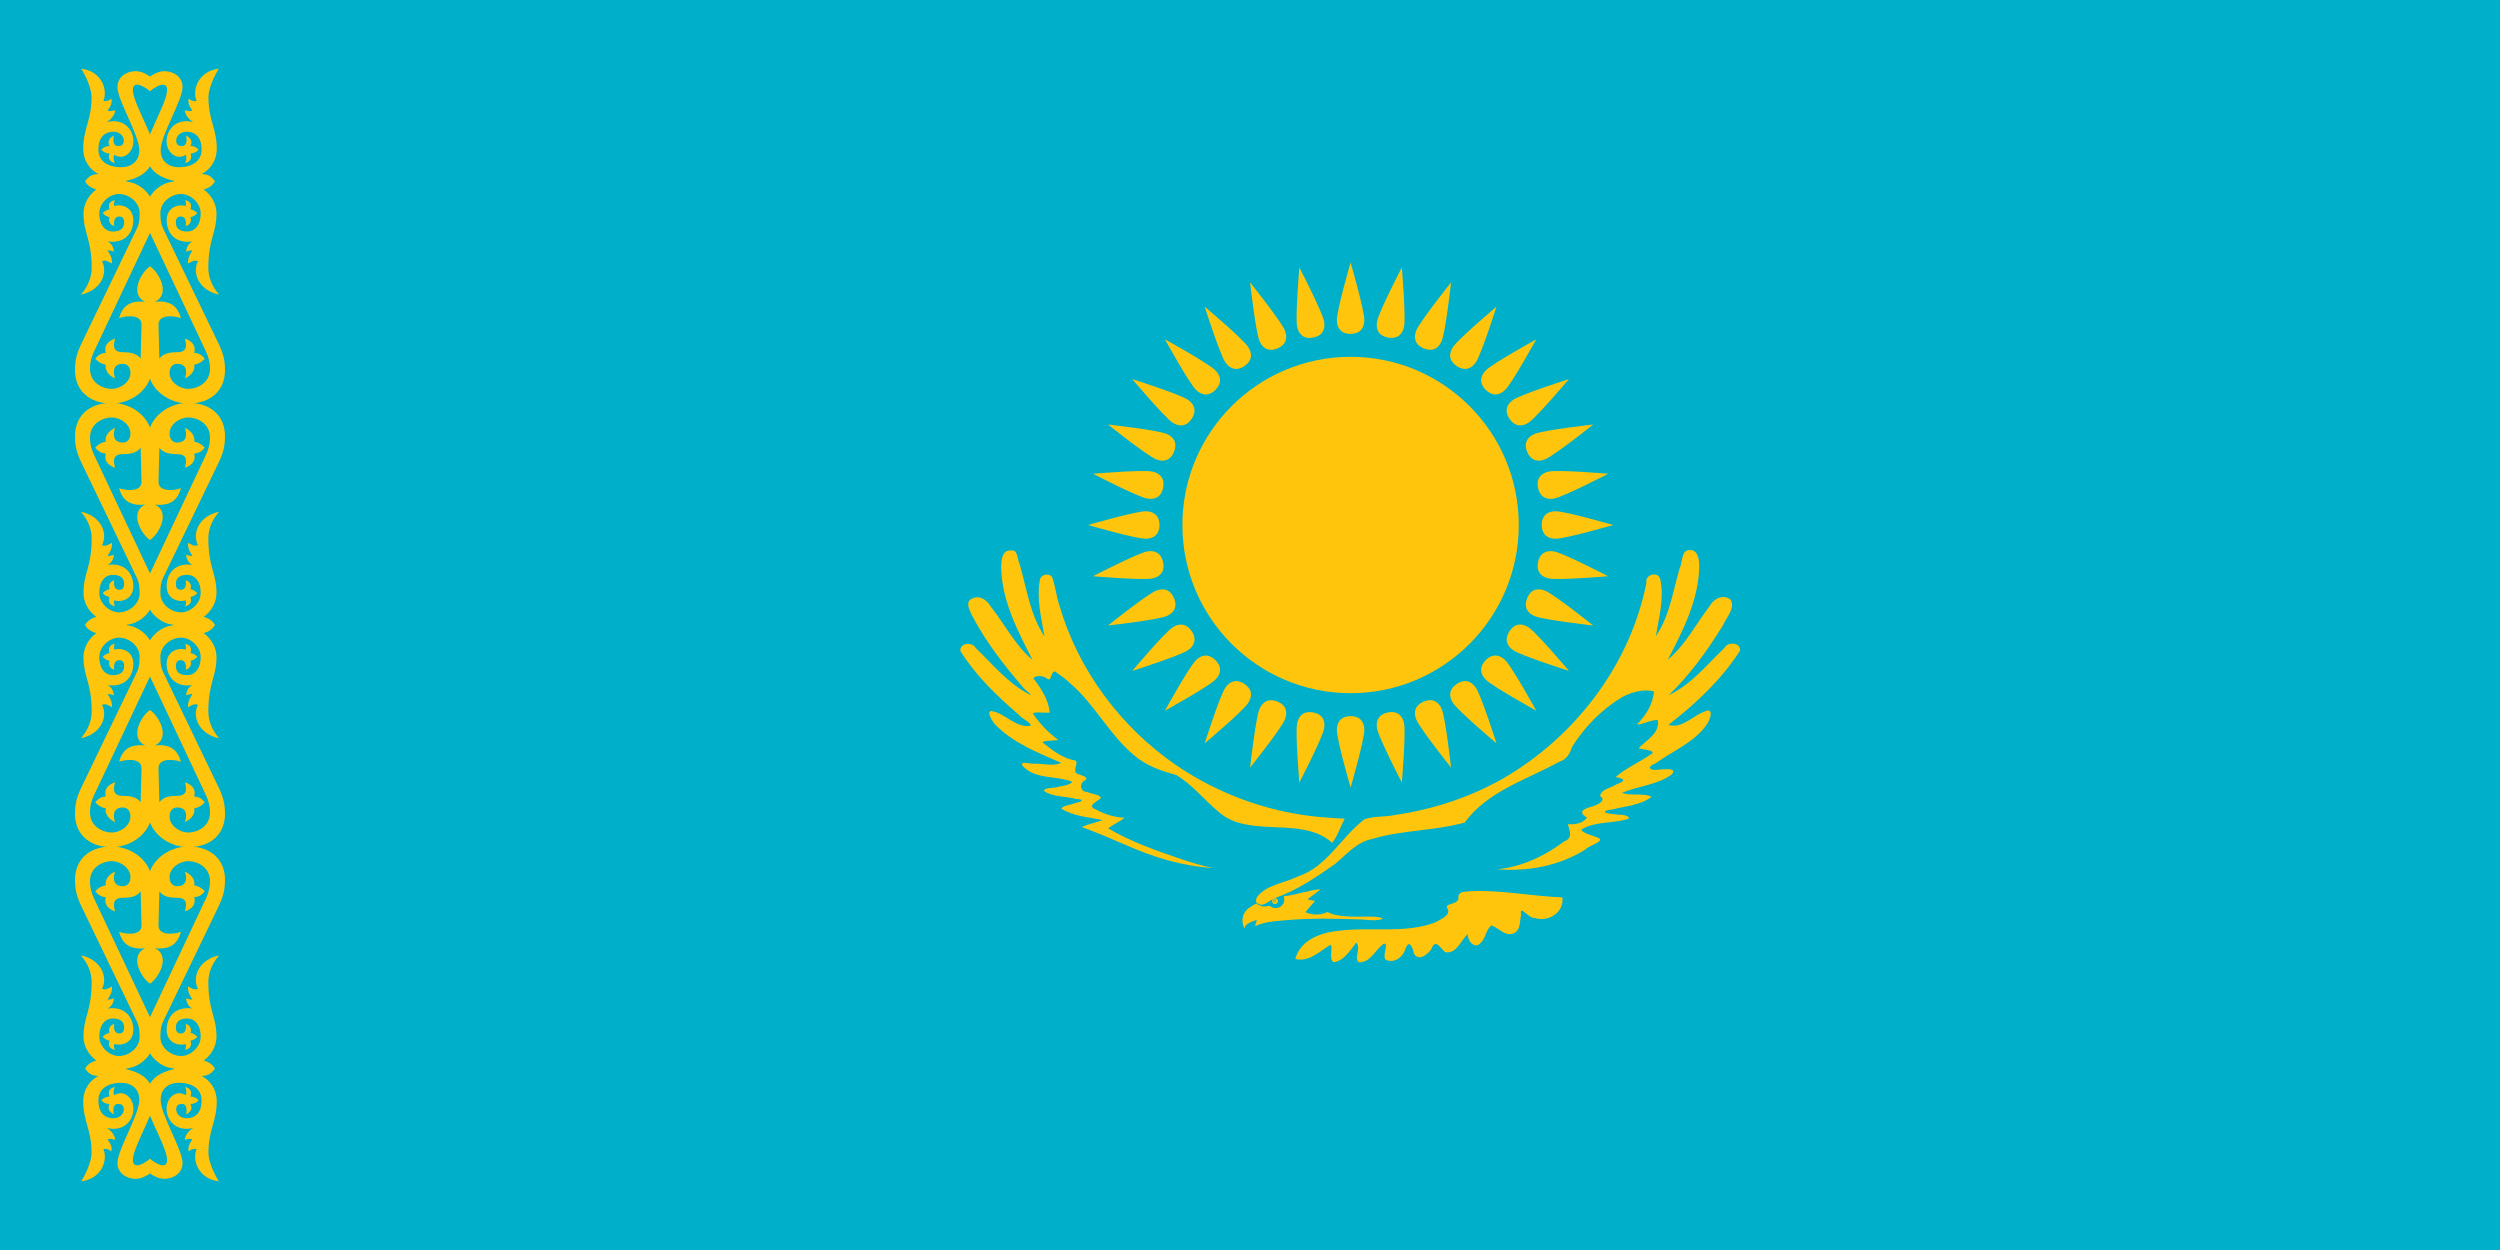
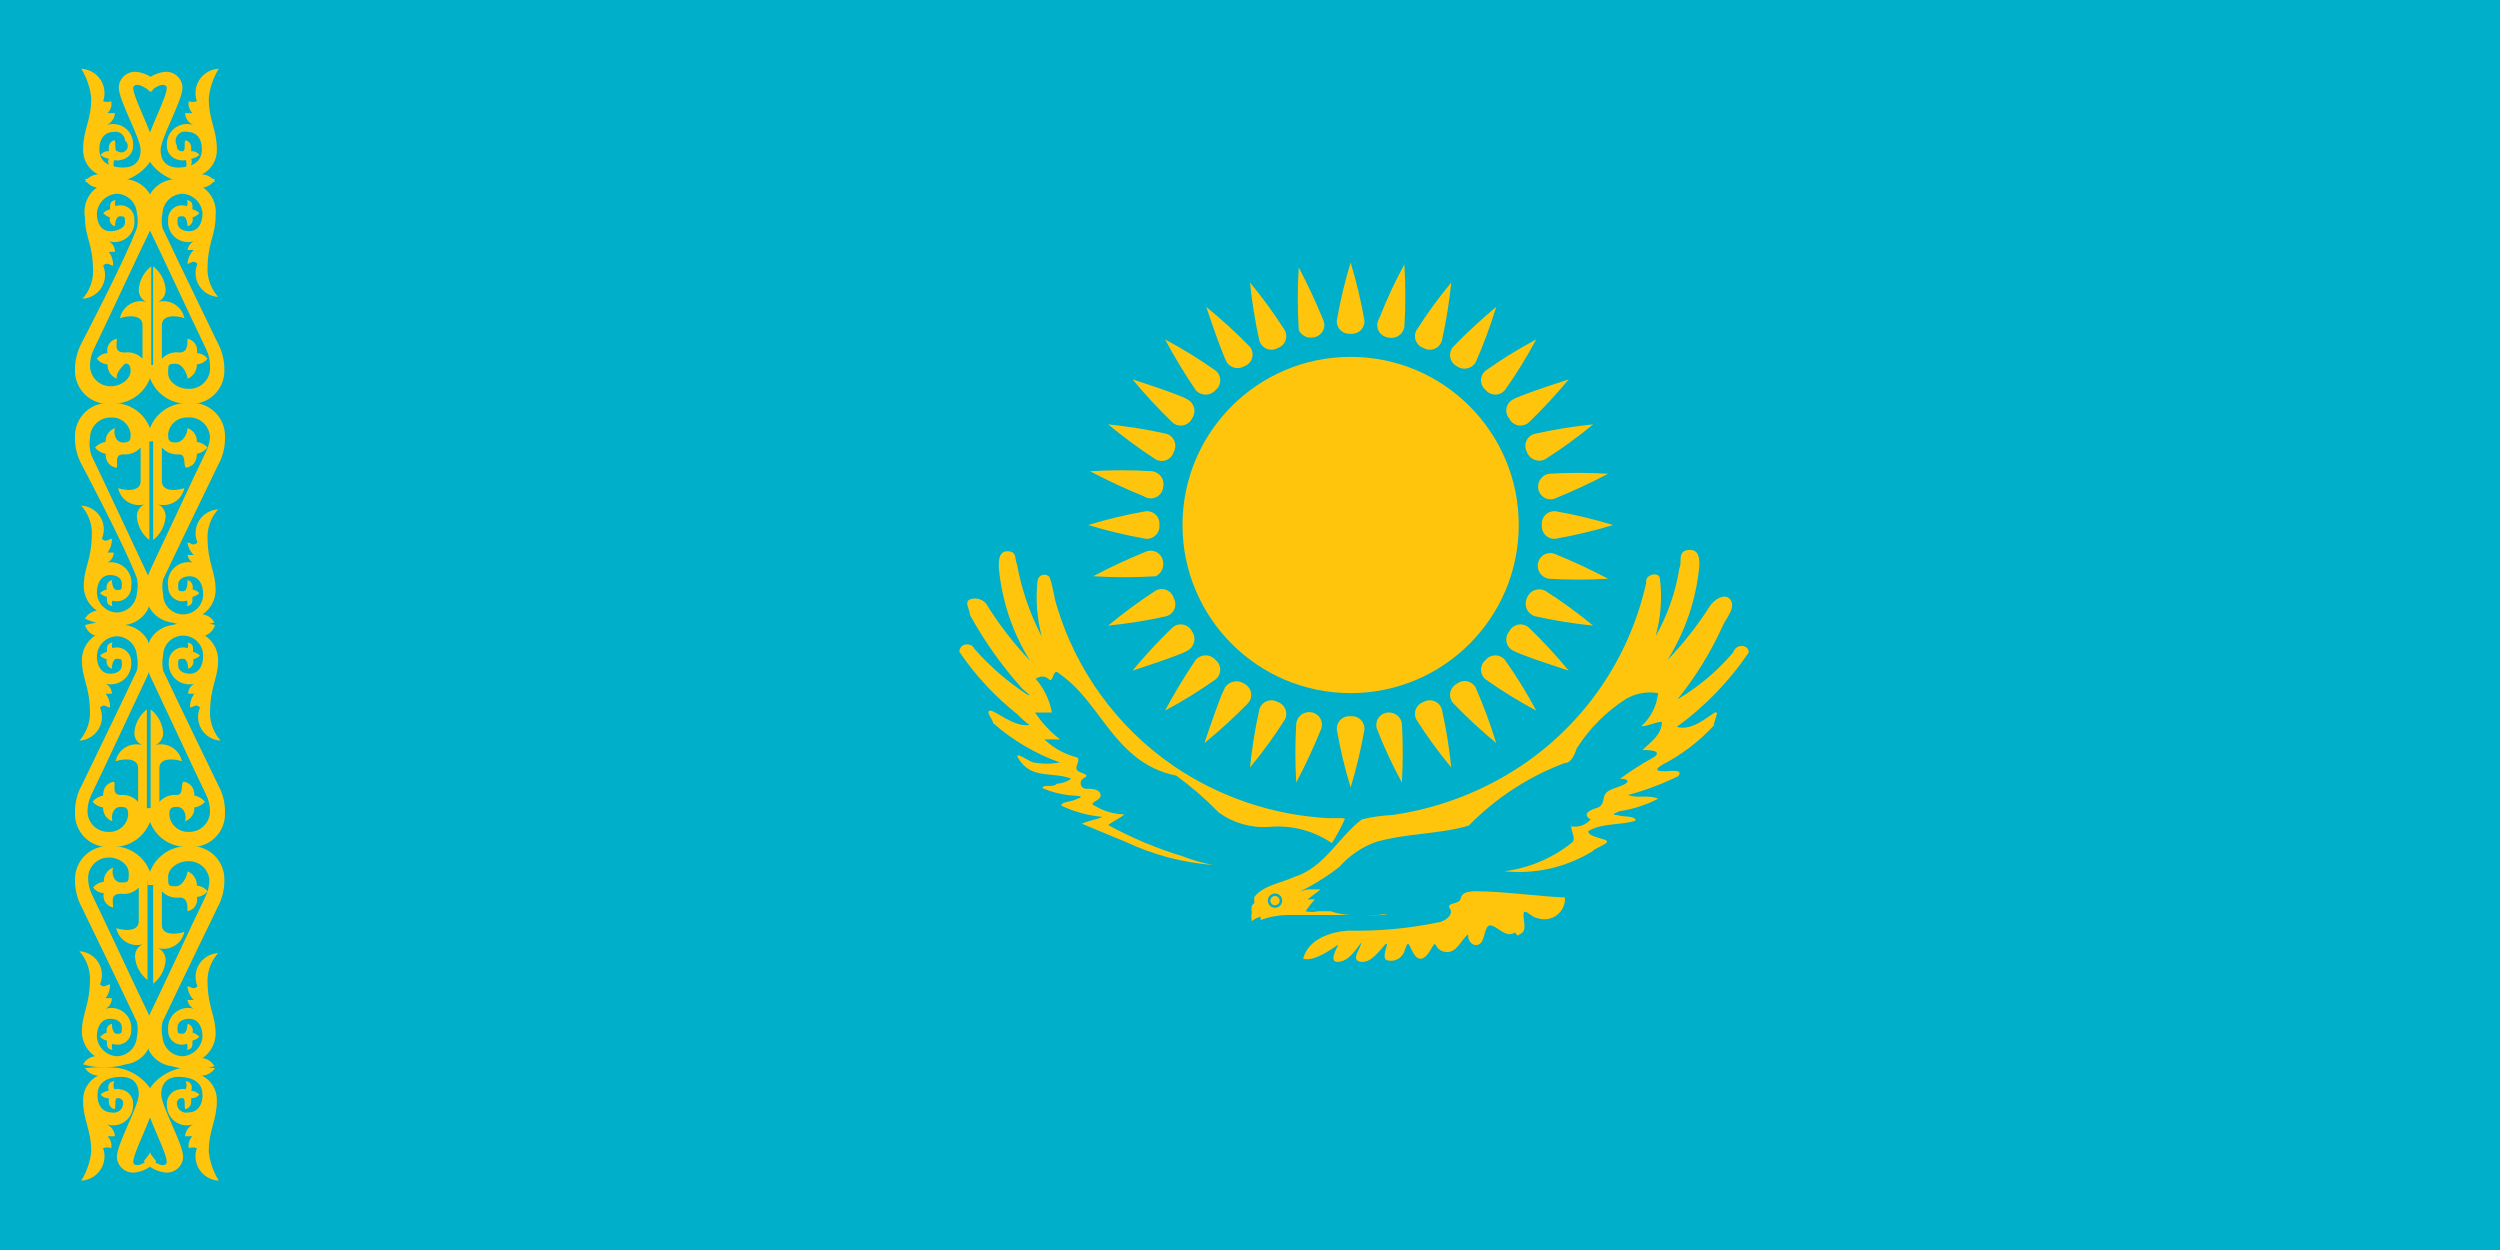
- <svg xmlns="http://www.w3.org/2000/svg" xmlns:xlink="http://www.w3.org/1999/xlink" viewBox="0 0 2000 1000">
-   <rect width="2000" height="1000" fill="#00afca" />
-   <g id="sun" fill="#fec50c" transform="translate(1080.472,420)">
-     <circle r="134.55" />
-     <g id="r16">
-       <g id="r4">
-         <path id="r" d="m0,-152.9c8,-0.1 11,-5.1 11,-11.1c0,-8 -11,-46.1 -11,-46.1s-11,38.1 -11,46.1c0,6 3,11.1 11,11.1z" />
-         <use xlink:href="#r" transform="rotate(90)" />
-         <use xlink:href="#r" transform="rotate(180)" />
-         <use xlink:href="#r" transform="rotate(270)" />
-       </g>
-       <use xlink:href="#r4" transform="rotate(22.5)" />
-       <use xlink:href="#r4" transform="rotate(45)" />
-       <use xlink:href="#r4" transform="rotate(67.5)" />
-     </g>
-     <use xlink:href="#r16" transform="rotate(11.25)" />
+ <svg xmlns="http://www.w3.org/2000/svg" viewBox="0 0 40 20">
+   <path d="M0 0h40v20H0z" fill="#00afca" />
+   <circle cx="21.61" cy="8.4" r="2.69" fill="#fec50c" />
+   <path d="M21.61 5.34a.2.2 0 00.22-.22 7.9 7.9 0 00-.22-.92 7.9 7.9 0 00-.22.92.2.2 0 00.22.22zm3.06 3.06a.2.2 0 00.22.22 7.9 7.9 0 00.92-.22 7.9 7.9 0 00-.92-.22.2.2 0 00-.22.22zm-3.06 3.06a.2.2 0 00-.22.22 7.9 7.9 0 00.22.92 7.9 7.9 0 00.22-.92.2.2 0 00-.22-.22zM18.55 8.4a.2.2 0 00-.22-.22 7.9 7.9 0 00-.92.22 7.9 7.9 0 00.92.22.2.2 0 00.22-.22zm4.23-2.83a.2.2 0 00.29-.12 7.9 7.9 0 00.15-.93 7.5 7.5 0 00-.56.77.2.2 0 00.12.28zm1.65 4a.21.21 0 00.13.29 7.9 7.9 0 00.93.15 7.5 7.5 0 00-.77-.56.21.21 0 00-.29.12zm-3.99 1.66a.2.2 0 00-.29.12 7.9 7.9 0 00-.15.93 7.5 7.5 0 00.56-.77.2.2 0 00-.12-.28zm-1.66-4a.2.2 0 00-.12-.29 7.9 7.9 0 00-.93-.15 8.44 8.44 0 00.76.56.2.2 0 00.29-.12zm4.99-.99a.2.2 0 00.31 0 7.61 7.61 0 00.5-.81 7.61 7.61 0 00-.81.5.2.2 0 000 .31zm0 4.32a.2.2 0 000 .31 7.61 7.61 0 00.81.5 7.61 7.61 0 00-.5-.81.2.2 0 00-.31 0zm-4.32 0a.21.21 0 00-.32 0 9.19 9.19 0 00-.49.81 7.61 7.61 0 00.81-.5.2.2 0 000-.31zm0-4.32a.2.2 0 000-.31 7.61 7.61 0 00-.81-.5 9.19 9.19 0 00.49.81.21.21 0 00.32 0zm4.98.99a.21.21 0 00.29.12 7.5 7.5 0 00.77-.56 7.9 7.9 0 00-.93.15.2.2 0 00-.13.29zm-1.65 4a.2.2 0 00-.12.28 7.5 7.5 0 00.56.77 7.9 7.9 0 00-.15-.93.2.2 0 00-.29-.12zm-4-1.66a.2.2 0 00-.29-.12 8.44 8.44 0 00-.76.56 7.9 7.9 0 00.93-.15.2.2 0 00.12-.29zm1.66-4a.2.2 0 00.12-.28 7.5 7.5 0 00-.56-.77 7.9 7.9 0 00.15.93.2.2 0 00.29.12zm1.77-.17a.21.21 0 00.26-.17 8.09 8.09 0 000-1 7.34 7.34 0 00-.4.86.2.2 0 00.14.31zm2.4 3.6a.21.21 0 00.17.26 8.09 8.09 0 00.95 0 9.46 9.46 0 00-.86-.4.2.2 0 00-.26.14zM21 11.4a.21.21 0 00-.26.17 8.09 8.09 0 000 .95 9.46 9.46 0 00.4-.86.2.2 0 00-.14-.26zm-2.39-3.6a.21.21 0 00-.17-.26 8.09 8.09 0 00-1 0 9.46 9.46 0 00.86.4.2.2 0 00.31-.14zm4.7-1.94a.21.21 0 00.3-.06 8.28 8.28 0 00.33-.89 8.53 8.53 0 00-.69.64.2.2 0 00.06.31zm.84 4.24a.2.2 0 00.06.31c.14.08.89.32.89.32a8.53 8.53 0 00-.64-.69.2.2 0 00-.31.06zm-4.24.84a.22.22 0 00-.31.06c-.08.14-.33.89-.33.89a8.4 8.4 0 00.7-.64.2.2 0 00-.06-.31zm-.84-4.24a.21.21 0 00-.07-.31c-.13-.08-.88-.32-.88-.32a8.53 8.53 0 00.64.69.2.2 0 00.31-.06zm5.08 0a.2.2 0 00.31.06 8.53 8.53 0 00.64-.69s-.75.24-.89.32a.2.2 0 00-.06.31zm-.84 4.24a.2.2 0 00-.06.31 8.53 8.53 0 00.69.64 8.28 8.28 0 00-.33-.89.2.2 0 00-.3-.06zm-4.24-.84a.2.2 0 00-.31-.06 8.53 8.53 0 00-.64.69s.75-.24.88-.32a.21.21 0 00.07-.31zm.84-4.24a.2.2 0 00.09-.31 8.4 8.4 0 00-.7-.64s.25.75.33.89a.21.21 0 00.28.06zm4.7 1.94a.2.2 0 00.26.18 9.46 9.46 0 00.86-.4 8.09 8.09 0 00-.95 0 .21.21 0 00-.17.22zm-2.4 3.6a.2.2 0 00-.18.26 7.34 7.34 0 00.4.86 8.09 8.09 0 000-.95.21.21 0 00-.22-.17zM18.61 9a.2.2 0 00-.26-.18 9.46 9.46 0 00-.86.4 8.09 8.09 0 001 0 .21.21 0 00.12-.22zM21 5.4a.2.2 0 00.18-.26 9.46 9.46 0 00-.4-.86 8.09 8.09 0 000 1 .21.21 0 00.22.12zm.13 8.83h-.21l-.28.07h-.1a.07.07 0 010 .05h-.32a.45.45 0 00-.19.14.23.23 0 000 .11.32.32 0 000 .14.27.27 0 01.14-.07v.05a1.31 1.31 0 01.43-.08h1.24a2.62 2.62 0 00.28 0h.08a.25.25 0 00-.14 0h-.46a1.13 1.13 0 01-.31-.06h-.2a.44.44 0 01-.2 0 1.39 1.39 0 01.15-.19h-.12l.21-.16z" fill="#fec50c" />
+   <path d="M24.24 14.92c-.14.09-.25-.07-.37-.11s-.1.2-.18.28-.21 0-.2-.14c-.12.09-.18.31-.37.28s-.12-.23-.22-.05-.2.21-.28.08-.08-.24-.14-.07a.23.23 0 01-.3.17c-.08-.06.05-.28 0-.26s-.21.31-.4.29 0-.22 0-.31c-.09.12-.2.3-.37.31s0-.25 0-.27-.35.28-.56.22c.08-.31.43-.43.72-.45a6.34 6.34 0 001.43-.13c.08 0 .27-.11.2-.22s.15-.06.17-.16.1-.11.21-.12c.49 0 1 .08 1.46.1a.33.33 0 01-.44.33c-.1 0-.25-.23-.22 0s0 .22-.1.28m-4.14-.48c.11.1.19 0 .29-.07a3.58 3.58 0 001-.55 1.41 1.41 0 01.59-.4c.49-.14 1-.12 1.48-.26a4.23 4.23 0 011.53-1c.11 0 .16-.13.2-.24a2.59 2.59 0 01.79-.79.77.77 0 01.51-.09.83.83 0 01-.27.53c.12 0 .22-.07.33-.07 0 .21-.18.32-.31.45.07 0 .33 0 .19.11a5.14 5.14 0 00-.55.35c.15 0 .17.06 0 .12s-.24.08-.26.19-.05.14-.12.16-.25.09-.09.18a.32.32 0 01-.31.11c0 .1.09.22 0 .27a2.16 2.16 0 01-1.07.45 2.25 2.25 0 001.41-.32c.06-.07.35-.14.18-.19s-.24-.07-.25-.13c.23-.14.52-.09.76-.17 0-.08-.19-.06-.26-.08s-.16 0 0-.07a2 2 0 00.62-.2c-.15-.07-.33 0-.48-.06a4.53 4.53 0 00.8-.3c.1-.12-.14-.08-.21-.08s-.21 0-.05-.1a3 3 0 00.83-.63c0-.07.11-.27 0-.2s-.36.29-.59.22a4.81 4.81 0 001.15-1.19c0-.13-.2-.15-.25 0a3.55 3.55 0 01-.89.75 5.52 5.52 0 00.73-1.19c.06-.13.2-.27.12-.4s-.28 0-.34.11a5.45 5.45 0 01-.67.85 3.44 3.44 0 00.51-1.51c0-.11 0-.27-.18-.25s-.09.2-.14.29a3.22 3.22 0 01-.38 1.09 2.34 2.34 0 00.07-.91c0-.14-.25-.08-.22.05A4.76 4.76 0 0124 12.46a5 5 0 01-1.72.58 2.63 2.63 0 00-.49.07c-.38.29-.6.77-1.08.92-.21.1-.49.13-.64.32a.28.28 0 000 .09" fill="#fec50c" />
+   <path d="M21.52 13.1a2.93 2.93 0 01-.21.39 1.53 1.53 0 00-1-.26 1.22 1.22 0 01-.81-.23 5.43 5.43 0 00-.68-.59 1.49 1.49 0 01-.66-.31c-.41-.33-.64-.81-1-1.15a2.19 2.19 0 00-.25-.2c-.08 0-.05.19-.14.11s-.19 0-.2 0a1.13 1.13 0 01.26.54h-.27a1.83 1.83 0 00.4.43h-.25a1.16 1.16 0 00.53.29c.05.06-.06.16 0 .21s.22.06.1.12a.09.09 0 00.05.17c.07 0 .21 0 .22.1s-.23.12-.08.18a.94.94 0 00.46.13c-.08.07-.18.11-.26.17a6.24 6.24 0 001.19.5 2.75 2.75 0 00.49.14 4 4 0 01-1.4-.37l-.7-.29c.1-.05.22-.06.33-.11a1.91 1.91 0 01-.66-.18c0-.06.14-.06.21-.09s.19-.06 0-.07a1.46 1.46 0 01-.51-.12c0-.07.17 0 .23-.07a.45.45 0 00.23-.08c-.26-.11-.6 0-.8-.26s.14 0 .2 0a1.18 1.18 0 00.42 0 3.29 3.29 0 01-1.07-.63c0-.05-.13-.19-.05-.2s.38.27.63.23c0 0-.14-.11-.19-.17a4.5 4.5 0 01-.93-1c0-.14.19-.16.24-.05a4.16 4.16 0 00.84.73c.12.06-.06-.07-.09-.11a6.24 6.24 0 01-.82-1.16c0-.08-.1-.21 0-.25a.23.23 0 01.29.12 5.52 5.52 0 00.67.86 3.38 3.38 0 01-.5-1.5c0-.1 0-.26.15-.25s.1.13.14.2a4.15 4.15 0 00.4 1.17 2.43 2.43 0 01-.07-.89.11.11 0 01.19-.07c.06.15.07.32.12.47a4.77 4.77 0 001.86 2.55 4.87 4.87 0 002.47.84h.24" fill="#fec50c" />
+   <circle cx="20.4" cy="14.42" r=".05" fill="#fec50c" />
+   <circle cx="20.4" cy="14.41" r=".02" fill="#fec50c" stroke="#00afca" stroke-miterlimit="2" stroke-width=".19" />
+   <g fill="#fec50c">
+     <path d="M2.4 1.46s-.19-.16-.26-.08.33.78.33 1-.26.47-.56.53a2.48 2.48 0 01-.55 0 .26.26 0 01.21-.12.43.43 0 01-.24-.4c0-.32.13-.46.13-.82a1.12 1.12 0 00-.16-.47.39.39 0 01.35.52.2.2 0 00.13 0 .21.21 0 01-.06.19h.12a.23.23 0 01-.13.19.32.32 0 01.42.31.23.23 0 01-.2.25.17.17 0 01-.1 0 .15.15 0 000 .13c-.07 0-.12-.06-.09-.15a.26.26 0 01-.13-.06.14.14 0 01.13-.06c0-.09 0-.13.07-.17s0 .17.07.17A.08.08 0 002 2.25a.15.15 0 00-.18-.14c-.12 0-.23.08-.23.28s.15.28.35.29.31-.09.31-.28-.35-.79-.35-1a.26.26 0 01.29-.25.55.55 0 01.34.18l-.11.14z" />
+     <path d="M2.44 5.84a.63.63 0 01-.65.62.53.53 0 01-.59-.54.9.9 0 01.11-.44s.69-1.32.88-1.83a.55.55 0 000-.24.33.33 0 00-.32-.31.34.34 0 00-.32.31c0 .2.1.29.21.29S2 3.65 2 3.56s0-.1-.08-.1-.08.16-.08.16a.11.11 0 01-.08-.14.26.26 0 01-.11-.07.24.24 0 01.11-.06c0-.09 0-.13.09-.15a.12.12 0 000 .1.22.22 0 01.3.22.32.32 0 01-.41.34.19.19 0 01.1.17h-.1a.34.34 0 01.07.22c-.05 0-.09-.07-.16 0a.38.38 0 01-.33.53.67.67 0 00.17-.42c0-.47-.13-.55-.13-.88A.48.48 0 011.55 3a.25.25 0 01-.19-.13 1.2 1.2 0 01.68 0 .48.48 0 01.36.24.74.74 0 010 .58c-.13.26-.71 1.51-.9 1.9a.6.6 0 00-.06.27.33.33 0 00.34.32c.15 0 .31-.11.31-.25S2 5.82 2 5.82s-.16.14-.13.24a.24.24 0 01-.15-.23.24.24 0 01-.17-.09.22.22 0 01.17-.09.19.19 0 01.15-.23c0 .1-.05.22.13.22a.32.32 0 01.28.1V5.2c0-.16-.21-.16-.36-.11a.34.34 0 01.42-.26.21.21 0 01-.12-.2.52.52 0 01.2-.37v1.58z" />
+     <path d="M2.44 7.06a.62.62 0 00-.65-.61.53.53 0 00-.59.55.87.87 0 00.11.44s.69 1.3.88 1.81a.57.57 0 010 .24.33.33 0 01-.32.31.33.33 0 01-.32-.31c0-.2.1-.29.21-.29s.19.05.19.14 0 .1-.08.1-.08-.16-.08-.16a.12.12 0 00-.08.15.24.24 0 00-.11.06.24.24 0 00.11.06c0 .09 0 .13.09.15a.1.1 0 010-.09.23.23 0 00.3-.23.33.33 0 00-.38-.38.18.18 0 00.1-.16h-.1a.34.34 0 00.07-.22c-.05 0-.09.07-.16 0a.38.38 0 00-.33-.53.67.67 0 01.17.42c0 .47-.13.55-.13.88a.47.47 0 00.21.38.25.25 0 00-.19.13A1.2 1.2 0 002 10a.48.48 0 00.36-.24.72.72 0 000-.57c-.13-.27-.71-1.52-.9-1.91A.6.6 0 011.44 7a.33.33 0 01.34-.32.3.3 0 01.31.26c0 .09 0 .14-.12.14s-.16-.14-.13-.23a.22.22 0 00-.15.22.29.29 0 00-.17.09.27.27 0 00.17.1c0 .13.06.19.15.22s-.05-.21.13-.21a.33.33 0 00.28-.11v.54c0 .16-.21.16-.36.11a.34.34 0 00.42.26.21.21 0 00-.12.2.52.52 0 00.2.37V7.06zm-.04-5.6s.19-.16.26-.08-.33.78-.33 1 .26.47.56.53a2.48 2.48 0 00.55 0 .26.26 0 00-.21-.12.43.43 0 00.24-.4c0-.32-.13-.46-.13-.82a1.12 1.12 0 01.16-.47.39.39 0 00-.35.52.2.2 0 01-.13 0 .21.21 0 00.06.19h-.12a.23.23 0 00.13.19.32.32 0 00-.42.31.23.23 0 00.2.25.17.17 0 00.1 0 .15.15 0 010 .13c.07 0 .12-.06.09-.15a.26.26 0 00.13-.06.14.14 0 00-.13-.06c0-.09 0-.13-.07-.17s0 .17-.07.17a.08.08 0 01-.09-.09.15.15 0 01.17-.22c.12 0 .23.08.23.28s-.15.28-.35.29-.31-.09-.31-.28.35-.79.35-1a.26.26 0 00-.29-.25.55.55 0 00-.34.18l.11.14z" />
+     <path d="M2.36 5.84a.63.63 0 00.64.62.53.53 0 00.59-.54.9.9 0 00-.11-.44s-.64-1.32-.88-1.83a.55.55 0 010-.24.33.33 0 01.32-.31.34.34 0 01.32.31c0 .2-.1.29-.21.29s-.19-.05-.19-.14 0-.1.08-.1.08.16.08.16a.11.11 0 00.08-.14.26.26 0 00.11-.07.24.24 0 00-.11-.06c0-.09 0-.13-.09-.15a.12.12 0 010 .1.22.22 0 00-.3.22.32.32 0 00.41.34A.19.19 0 003 4h.1a.34.34 0 00-.1.22c.05 0 .09-.07.16 0a.38.38 0 00.33.53.67.67 0 01-.17-.42c0-.47.13-.55.13-.88a.48.48 0 00-.2-.45.25.25 0 00.19-.13 1.2 1.2 0 00-.68 0 .48.48 0 00-.36.24.74.74 0 000 .58c.13.26.71 1.51.9 1.9a.6.6 0 01.06.27.33.33 0 01-.36.36c-.15 0-.31-.11-.31-.25s0-.15.12-.15S3 6 3 6.06a.24.24 0 00.15-.23.24.24 0 00.17-.09.22.22 0 00-.17-.09.19.19 0 00-.15-.23c0 .1 0 .22-.13.22a.32.32 0 00-.28.1V5.2c0-.16.21-.16.36-.11a.34.34 0 00-.42-.26.21.21 0 00.12-.2.52.52 0 00-.2-.37v1.58z" />
+     <path d="M2.36 7.06A.62.62 0 013 6.45a.53.53 0 01.6.55.87.87 0 01-.11.44s-.64 1.32-.88 1.83a.57.57 0 000 .24.32.32 0 00.64 0c0-.2-.1-.29-.21-.29s-.19.05-.19.14 0 .1.08.1.07-.18.07-.18a.12.12 0 01.08.15.24.24 0 01.11.06.24.24 0 01-.11.06c0 .09 0 .13-.09.15a.1.1 0 000-.09.23.23 0 01-.3-.23.33.33 0 01.39-.38.18.18 0 01-.08-.12h.1a.34.34 0 01-.1-.2c.05 0 .09.07.16 0a.38.38 0 01.33-.53.67.67 0 00-.17.42c0 .47.13.55.13.88a.47.47 0 01-.21.38.25.25 0 01.19.13 1.2 1.2 0 01-.68 0 .48.48 0 01-.36-.24.72.72 0 010-.57c.13-.27.71-1.52.9-1.91A.6.6 0 003.36 7 .33.33 0 003 6.68a.3.3 0 00-.31.26c0 .09 0 .14.12.14S3 6.94 3 6.85a.22.22 0 01.15.22.29.29 0 01.17.09.27.27 0 01-.17.1c0 .13-.06.19-.15.22s0-.21-.13-.21a.33.33 0 01-.28-.11v.54c0 .16.21.16.36.11a.34.34 0 01-.42.26.21.21 0 01.12.2.52.52 0 01-.2.37V7.06z" />
  </g>
-   <g id="bird" fill="#fec50c">
-     <path d="M316.94,213.44c-1.08,0.06-2.13,0.2-3.16,0.53-1.41,0.19-2.76,0.68-4.16,0.91l-0.56,0.09-0.94,0.09c0.06,0.26,0.1,0.52,0.1,0.78,0,0.27-0.03,0.53-0.1,0.75-0.06,0.21-0.25,0.47-0.4,0.63-0.2,0.22-0.41,0.41-0.66,0.53-0.24,0.12-0.51,0.17-0.78,0.19-0.27,0.01-0.55,0-0.81-0.1-0.27-0.09-0.52-0.26-0.75-0.46-0.28,0.07-0.57,0.12-0.84,0.15-0.28,0.03-0.54,0.03-0.79,0-0.28-0.08-0.57-0.17-0.84-0.28s-0.53-0.25-0.78-0.41c-1.02,0.6-2.16,1.17-2.78,2.22-0.35,0.48-0.42,1.03-0.5,1.6-0.05,0.7,0.13,1.44,0.43,2.09,0.11,0.19,0.2-0.69,0.54-0.81,0.57-0.47,1.28-0.81,2-1,0.61-0.31,0.53,0.02,0.28,0.5-0.06,0.25-0.4,1.2,0.06,0.72,2.03-0.9,4.28-1.08,6.47-1.25,3.18-0.33,6.37-0.4,9.56-0.44,3,0.04,6,0.08,9,0.19,1.43,0.04,2.87,0.36,4.28,0.12,0.34-0.09,0.87-0.11,1.07-0.31-0.64-0.37-1.39-0.38-2.1-0.47h-5.72c-1.59-0.16-3.25-0.18-4.75-0.78-0.4-0.16-0.77-0.54-1.15-0.13-0.57,0.2-1.18,0.34-1.78,0.38-1.05,0.08-2.1-0.14-3.07-0.53,0.7-0.97,1.54-1.82,2.31-2.72-0.62-0.1-1.22-0.23-1.84-0.38,1.09-0.75,2.1-1.6,3.16-2.4z" transform="scale(3.333333,3.333333)" />
-     <path d="m1212.2,746.01c-7.245,4.35-12.775-3.362-18.831-5.675-4.325,2.349-4.729,10.208-8.771,13.93-4.834,5.502-10.76-1.536-10.318-6.965-5.782,4.874-8.707,15.922-18.057,14.446-4.431-3.615-7.722-11.201-11.106-2.564-2.761,4.222-10.11,10.229-13.916,3.853-1.178-5.629-4.001-12.25-7.063-3.308-2.102,6.325-8.851,10.978-15.379,8.209-3.574-2.922,2.865-13.727-1.684-12.958-6.8,4.496-10.753,15.658-20.242,14.764-3.685-4.136,2.236-11.144-1.806-15.735-4.771,6.123-10.063,15.089-18.315,15.735-3.988-3.232,0.157-12.501-2.389-13.873-8.468,5.078-17.402,14.128-28.05,11.294,4.15-15.873,21.49-21.442,36.072-22.68,25.089-3.083,51.484,2.586,75.624-6.469,3.9-2.373,13.35-5.739,9.985-11.244-2.981-4.346,7.753-2.647,8.786-7.724-0.639-6.43,4.926-5.545,10.364-6.108,24.376-1.052,48.455,4.082,72.758,4.955,1.836,11.842-11.301,20.157-21.876,16.5-5.052,0.818-12.627-11.615-11.142-2.57-1.018,4.747-0.306,11.017-4.643,14.188m-207.4-24.248c5.644,5.165,9.601-0.973,14.875-3.216,17.692-6.085,33.128-16.719,48.346-27.344,9.221-7.63,17.214-17.525,29.597-20,24.155-7.303,49.832-6.417,74.081-13.157,18.464-25.281,49.825-34.299,76.096-48.831,5.899-1.832,8.178-6.687,10.062-12.047,10.028-15.83,23.689-29.857,39.845-39.439,7.644-4.177,16.764-6.582,25.418-4.672-0.62,10.307-6.533,19.442-13.672,26.57,5.842-0.129,10.863-3.819,16.767-3.611,2.023,10.578-9.401,16.114-15.478,22.7,3.385,0.788,16.353,1.768,9.287,5.159-9.005,6.25-19.289,10.541-27.602,17.799,7.669,1.378,8.544,3.008,0.745,5.782-4.221,2.862-12.341,3.862-13.126,9.437,5.794,3.561-2.668,7.096-5.933,8.255-6.241,1.454-12.798,4.165-4.507,8.907-3.136,4.738-9.865,5.749-15.356,5.28,1.666,5.37,4.078,11.378-2.892,13.747-15.624,11.811-33.96,20.402-53.601,22.367,24.536,1.887,49.807-2.668,70.773-16.011,2.768-3.273,17.282-6.79,9.164-9.542-3.822-1.59-12.016-3.357-12.57-6.271,11.355-7.006,25.664-4.514,37.88-8.676,0.316-3.955-9.291-2.855-12.874-3.755-8.543-0.7-8.042-2.88,0.195-3.688,10.422-2.759,22.226-3.303,30.993-10.098-7.138-3.307-16.116-0.395-23.732-3.095,12.911-5.65,28.142-6.217,39.726-14.704,5.276-5.871-6.76-4.036-10.267-3.893-7.151,1.245-10.456-2.178-2.332-5.149,13.871-10.227,31.433-16.871,41.176-31.697,2.308-3.319,5.433-13.319-1.928-9.722-9.681,3.219-18.198,14.101-29.228,10.735,21.733-16.844,42.413-36.02,57.267-59.33,0.767-6.723-9.785-7.451-12.532-2.172-13.963,13.454-26.6,29.335-44.477,37.77,17.121-16.525,31.276-36.092,43.626-56.372,2.648-6.032,9.764-13.286,5.902-19.983-6.226-5.153-14.013-0.436-17.248,5.73-10.854,14.169-19.096,30.708-33.054,42.25,12.219-23.322,24.871-48.148,25.179-75.047-0.037-5.538-1.149-13.694-8.669-12.659-5.962,1.068-4.546,9.991-7.004,14.504-5.411,18.377-7.951,38.279-19.05,54.371,2.497-14.934,6.866-30.5,3.512-45.58-1.567-6.74-12.45-3.841-11.048,2.829-13.002,65.86-57.194,123.46-114.99,156.78-26.464,14.973-56.023,24.626-86.096,29.002-8.09,1.772-16.839,0.732-24.572,3.491-18.736,14.367-30.079,38.407-53.802,45.935-10.632,5.284-24.496,6.356-32.098,16.233-0.658,1.263-0.799,2.727-0.774,4.127" />
-     <path d="m1075.8,654.95c-3.501,6.354-5.559,13.658-10.06,19.347-13.541-12.321-33.171-11.914-50.347-12.734-14.177-0.757-29.594-2.065-40.563-12.176-11.539-9.452-20.958-21.724-33.852-29.393-11.769-3.2-23.633-7.204-33.095-15.271-20.22-16.482-31.8-40.937-51.558-57.933-3.767-3.708-8.209-6.581-12.429-9.727-4.01,0.977-2.196,9.631-7.102,5.219-2.669-1.899-9.348-2.084-9.949,0.569,6.04,7.96,12.087,17.049,12.924,27.23-4.12,0.422-11.445-0.871-13.487,0.664,5.471,8.2,12.484,15.473,20.452,21.263-3.822,0.615-11.353,0.28-12.818,1.82,7.909,6.446,16.391,13.034,26.747,14.69,2.12,2.795-3.099,8.19,1.29,10.576,2.546,1.04,10.945,2.78,5.159,5.675-3.97,2.675-2.497,8.911,2.58,8.771,3.21,1.639,10.418,2.041,10.982,4.879-2.845,2.896-11.698,6.329-4.164,9.041,7.039,3.904,15.067,6.438,23.105,6.717-4.034,3.394-9.004,5.321-13.156,8.513,18.55,10.877,39.113,18.03,59.433,24.919,8.091,2.703,16.274,5.224,24.661,6.81-24.369-1.407-47.922-8.621-70.116-18.495-11.503-5.045-23.084-9.92-34.873-14.265,5.169-2.69,11.148-3.347,16.509-5.675-11.128-2.229-23.285-2.961-33.067-9.077,1.5-2.676,7.183-2.802,10.326-4.164,5.911-1.416,9.578-3.134,1.244-3.647-8.406-2.281-18.045-1.258-25.452-6.328,0.477-3.04,8.228-1.981,11.386-3.293,3.975-0.683,8.396-1.255,11.573-3.929-12.994-5.388-29.99-1.571-40.168-13.046-2.348-4.371,7.288-0.85,10.033-1.578,6.972,0,14.467,2.216,21.107-0.596-18.934-8.312-39.215-16.095-53.655-31.471-1.604-2.472-6.407-9.225-2.532-10.06,11.239,1.487,19.374,13.753,31.396,11.844,1.597-2.153-6.984-5.681-9.125-8.758-17.528-15.041-34.541-31.364-46.825-51.066-0.845-6.579,9.497-7.565,12.22-2.483,13.405,12.911,25.514,27.977,42.209,36.791,5.925,2.872-3.401-3.4-4.643-5.675-15.427-17.914-30.113-36.834-40.895-57.932-1.93-3.803-5.128-10.686,0.646-12.71,5.772-2.892,11.501,1.048,14.428,6.007,11.342,14.305,19.688,31.307,33.817,43.225-12.037-23.359-24.889-47.948-25.2-74.828,0.282-5.211,0.617-13.092,7.683-12.878,5.933-0.899,4.996,6.696,6.941,10.318,5.845,19.747,8.395,41.121,20.121,58.556-2.59-14.649-6.402-29.735-3.869-44.627,0.584-4.89,6.088-6.37,9.682-3.414,2.905,7.11,3.511,15.889,6.157,23.491,15.06,51.519,48.875,96.832,92.941,127.24,36.292,24.891,79.362,39.749,123.32,42.341,3.97,0.346,7.956,0.465,11.932,0.71" />
-     <circle cx="1020" cy="720.887" r="2.367" />
-     <circle cx="1019.8" cy="720.507" r="0.965" stroke="#00afca" stroke-width="0.381" />
-   </g>
-   <g id="ornament" fill="#fec50c">
-     <g id="oh">
-       <g id="oq">
-         <path d="m120,72.922s-9.611-8.076-12.874-4.025c-5.249,6.515,16.14,38.968,16.14,50.396,0,18.759-12.517,23.861-27.973,26.539-10.371,1.798-27.259-0.752-27.259-0.752,3.18-4.273,5.248-5.532,10.606-5.873-5.965-3.097-12.039-9.819-12.039-20.284,0-16.138,6.643-22.789,6.643-40.983,0-10.093-8.276-22.941-8.276-22.941,14.628,1.464,21.878,15.009,17.753,25.834,2.329,0.335,4.443-0.189,6.259-1.909,1.071,3.001-0.619,6.483-2.883,9.484,1.823,0.974,3.162,0.39,6.066-0.209-0.275,3.091-2.128,6.376-6.66,9.467,13.151-3.414,21.243,5.752,21.243,15.347,0,7.248-5.079,12.443-10.044,12.443-1.604,0-3.961-0.661-5.291-1.653-0.937,1.995-0.454,4.665,0.511,6.66-3.639-0.962-5.948-3.123-4.304-7.621-2.795-0.257-5.018-1.201-6.53-3.001,1.532-1.962,3.857-3.093,6.53-3.001-2.035-4.199,0.233-6.551,3.537-8.456,0,0-2.102,8.456,3.265,8.456,2.413,0,4.612-0.786,4.612-4.342,0-3.097-2.708-7.387-8.966-7.114-6.259,0.273-11.332,4.315-11.332,14.306,0,9.216,7.433,13.8,17.229,14.096,8.834,0.273,15.501-4.513,15.501-13.625,0-12.128-17.508-39.773-17.508-50.581,0-8.109,7.292-12.635,14.427-12.635,9.252,0,17.058,9.161,17.058,9.161l-5.435,6.815z" />
-         <path id="op" d="m122.02,292.14c0,20.27-18.198,30.688-32.498,30.688-19.266,0-29.524-11.519-29.524-26.598,0-8.547,1.566-13.911,5.507-22.092,0,0,31.78-66.091,44.153-91.653,1.543-3.188,2.041-6.817,2.041-12.138,0-8.217-7.97-14.933-16.327-15.139-7.618-0.191-15.918,7.102-15.918,15.412,0,10.093,5.236,14.593,10.612,14.593,6.616,0,9.252-2.72,9.252-7.365,0-3.237-1.563-4.637-3.809-4.637-5.674,0-4.082,7.638-4.082,7.638-2.818-0.617-5.133-3.497-3.809-7.092-2.062-0.459-3.993-1.541-5.51-3.273,1.521-1.475,3.266-2.613,5.51-3.001-1.329-4.387,0.447-6.531,4.286-7.433-0.775,1.688-0.801,3.24-0.544,4.705,6.044-1.719,15.306,1.016,15.306,11.456,0,10.365-7.194,19.093-20.681,16.912,3.209,1.534,4.841,4.673,5.17,8.183-2.449-0.955-5.17-1.091-5.17-1.091,1.577,2.781,3.767,5.178,3.673,10.638-2.501-1.137-4.823-3.242-8.027-1.909,5.029,9.897-1.15,23.511-16.871,26.732,5.754-6.744,8.571-14.027,8.571-21.277,0-23.496-6.53-27.445-6.53-43.78,0-6.834,3.513-14.215,10.476-19.231v0.273c-4.602-1.232-7.55-3.498-9.245-6.577,10.515-2.982,25.799-2.927,34.006,0.302,9.434,1.093,16.019,8.331,17.959,12.004,1.941,3.671,5.71,16.953,0,28.912-6.249,13.088-35.711,75.559-44.897,95.198-1.948,4.165-3.129,8.583-3.129,13.366,0,12.03,11.02,16.23,17.279,16.23,7.483,0,15.102-5.701,15.102-12.82,0-4.511-2.449-7.229-5.986-7.229-8.459,0-7.945,7.196-6.259,11.729-5.264-2.367-8.324-6.592-7.483-11.047-2.981-0.408-5.817-1.822-8.435-4.774,2.06-2.601,4.572-4.567,8.435-4.637-1.687-6.912,2.941-9.835,7.483-11.456-1.437,5.073-2.38,10.911,6.259,10.911,6.299,0,11.258,1.091,14.15,5.183,0.17-5.455,0.68-27.005,0.68-27.005,0.363-8.098-10.839-7.866-17.959-5.455,2.687-9.328,8.198-14.371,20.952-13.093-3.095-1.296-6.395-4.208-6.395-9.82,0.002-7.593,6.162-16.005,10.206-18.492l2.022,79.051z" />
-         <use xlink:href="#op" transform="matrix(1,0,0,-1,0,645.08)" />
-       </g>
-       <use xlink:href="#oq" transform="matrix(-1,0,0,1,240,0)" />
-     </g>
-     <use xlink:href="#oh" transform="matrix(1,0,0,-1,0,1000)" />
+   <g fill="#fec50c">
+     <path d="M2.4 18.54s-.19.16-.26.08.33-.78.33-1-.26-.47-.56-.53a2.48 2.48 0 00-.55 0 .26.26 0 00.21.12.43.43 0 00-.24.4c0 .32.13.46.13.82a1.12 1.12 0 01-.16.46.39.39 0 00.35-.52.2.2 0 01.13 0 .21.21 0 00-.06-.19h.12a.23.23 0 00-.13-.19.32.32 0 00.42-.31.23.23 0 00-.2-.25.17.17 0 00-.1 0 .15.15 0 010-.13c-.07 0-.12.06-.09.15a.26.26 0 00-.13.06.14.14 0 00.13.06c0 .09 0 .13.07.17s0-.17.07-.17a.08.08 0 01.09.09.15.15 0 01-.18.14c-.12 0-.23-.08-.23-.28s.15-.28.35-.29.31.09.31.28-.35.79-.35 1a.26.26 0 00.29.25.55.55 0 00.34-.18l-.11-.14z" />
+     <path d="M2.44 14.16a.63.63 0 00-.65-.62.53.53 0 00-.59.54.9.9 0 00.11.44s.64 1.32.88 1.83a.55.55 0 010 .24.33.33 0 01-.32.31.34.34 0 01-.32-.31c0-.2.1-.29.21-.29s.19.05.19.14 0 .1-.08.1-.08-.16-.08-.16a.11.11 0 00-.08.14.26.26 0 00-.11.07.24.24 0 00.11.06c0 .09 0 .13.09.15a.12.12 0 010-.1.22.22 0 00.3-.22.32.32 0 00-.41-.34.19.19 0 00.1-.17h-.1a.34.34 0 00.07-.22c-.05 0-.09.07-.16 0a.38.38 0 00-.33-.53.67.67 0 01.17.42c0 .47-.13.55-.13.88a.48.48 0 00.21.38.25.25 0 00-.19.13 1.2 1.2 0 00.68 0 .48.48 0 00.36-.24.74.74 0 000-.58c-.13-.26-.71-1.51-.9-1.9a.6.6 0 01-.06-.27.33.33 0 01.34-.32c.15 0 .31.11.31.25s0 .15-.12.15-.16-.14-.13-.24a.24.24 0 00-.15.23.24.24 0 00-.17.09.22.22 0 00.17.09.19.19 0 00.15.23c0-.1-.05-.22.13-.22a.32.32 0 00.28-.1v.54c0 .16-.21.16-.36.11a.34.34 0 00.42.26.21.21 0 00-.12.2.52.52 0 00.2.37V14.1z" />
+     <path d="M2.44 12.94a.62.62 0 01-.65.61.53.53 0 01-.59-.55.87.87 0 01.11-.44s.64-1.32.88-1.83a.57.57 0 000-.24.33.33 0 00-.32-.31.33.33 0 00-.32.31c0 .2.1.29.21.29s.19-.05.19-.14 0-.1-.08-.1-.08.16-.08.16a.12.12 0 01-.08-.15.24.24 0 01-.11-.06.24.24 0 01.11-.06c0-.09 0-.13.09-.15a.1.1 0 000 .09.23.23 0 01.3.23.33.33 0 01-.41.34.18.18 0 01.1.16h-.1a.34.34 0 01.07.22c-.05 0-.09-.07-.16 0a.38.38 0 01-.33.53.67.67 0 00.17-.42c0-.47-.13-.55-.13-.88a.47.47 0 01.21-.38.25.25 0 01-.16-.17A1.2 1.2 0 012 10a.48.48 0 01.36.24.72.72 0 010 .57c-.13.27-.71 1.52-.9 1.91a.6.6 0 00-.06.27.33.33 0 00.34.32.3.3 0 00.31-.26c0-.09 0-.14-.12-.14s-.16.14-.13.23a.22.22 0 01-.15-.22.29.29 0 01-.17-.09.27.27 0 01.17-.1c0-.13.06-.19.15-.22s-.05.21.13.21a.33.33 0 01.28.11v-.54c0-.16-.21-.16-.36-.11a.34.34 0 01.42-.26.21.21 0 01-.12-.2.52.52 0 01.2-.37v1.58zm-.04 5.6s.19.16.26.08-.33-.78-.33-1 .26-.47.56-.53a2.48 2.48 0 01.55 0 .26.26 0 01-.21.12.43.43 0 01.24.4c0 .32-.13.46-.13.82a1.12 1.12 0 00.16.46.39.39 0 01-.35-.52.2.2 0 00-.13 0 .21.21 0 01.06-.19h-.12a.23.23 0 01.13-.19.32.32 0 01-.42-.31.23.23 0 01.2-.25.17.17 0 01.1 0 .15.15 0 000-.13c.07 0 .12.06.09.15a.26.26 0 01.13.06.14.14 0 01-.13.06c0 .09 0 .13-.07.17s0-.17-.07-.17a.08.08 0 00-.09.09.15.15 0 00.18.14c.12 0 .23-.08.23-.28s-.15-.28-.35-.29-.31.09-.31.28.35.79.35 1a.26.26 0 01-.29.25.55.55 0 01-.34-.18l.11-.14z" />
+     <path d="M2.36 14.16a.63.63 0 01.64-.62.53.53 0 01.59.54.9.9 0 01-.11.44s-.64 1.32-.88 1.83a.55.55 0 000 .24.33.33 0 00.32.31.34.34 0 00.32-.31c0-.2-.1-.29-.21-.29s-.19.05-.19.14 0 .1.08.1.08-.16.08-.16a.11.11 0 01.08.14.26.26 0 01.11.07.24.24 0 01-.11.06c0 .09 0 .13-.09.15a.12.12 0 000-.1.22.22 0 01-.3-.22.32.32 0 01.41-.34A.19.19 0 013 16h.1a.34.34 0 01-.1-.22c.05 0 .09.07.16 0a.38.38 0 01.33-.53.67.67 0 00-.17.42c0 .47.13.55.13.88a.48.48 0 01-.21.38.25.25 0 01.19.13 1.2 1.2 0 01-.68 0 .48.48 0 01-.36-.24.74.74 0 010-.58c.13-.26.71-1.51.9-1.9a.6.6 0 00.06-.27.33.33 0 00-.35-.29c-.15 0-.31.11-.31.25s0 .15.12.15S3 14 3 13.94a.24.24 0 01.15.23.24.24 0 01.17.09.22.22 0 01-.17.09.19.19 0 01-.15.23c0-.1 0-.22-.13-.22a.32.32 0 01-.28-.1v.54c0 .16.21.16.36.11a.34.34 0 01-.42.26.21.21 0 01.12.2.52.52 0 01-.2.37v-1.58z" />
+     <path d="M2.36 12.94a.62.62 0 00.65.61.53.53 0 00.59-.55.87.87 0 00-.11-.44s-.64-1.32-.88-1.83a.57.57 0 010-.24.32.32 0 01.64 0c0 .2-.1.29-.21.29s-.19-.05-.19-.14 0-.1.08-.1.08.16.08.16a.12.12 0 00.08-.15.24.24 0 00.11-.06.24.24 0 00-.11-.06c0-.09 0-.13-.09-.15a.1.1 0 010 .09.23.23 0 00-.3.23.33.33 0 00.41.34.18.18 0 00-.1.16h.1a.34.34 0 00-.07.22c.05 0 .09-.07.16 0a.38.38 0 00.33.53.67.67 0 01-.17-.42c0-.47.13-.55.13-.88a.47.47 0 00-.21-.38.25.25 0 00.16-.17 1.2 1.2 0 00-.68 0 .48.48 0 00-.36.24.72.72 0 000 .57c.13.27.71 1.52.9 1.91a.6.6 0 01.06.27.33.33 0 01-.34.32.3.3 0 01-.31-.26c0-.09 0-.14.12-.14s.16.14.13.23a.22.22 0 00.15-.22.29.29 0 00.17-.09.27.27 0 00-.17-.1c0-.13-.06-.19-.15-.22s0 .21-.13.21a.33.33 0 00-.28.11v-.54c0-.16.21-.16.36-.11a.34.34 0 00-.42-.26.21.21 0 00.12-.2.52.52 0 00-.2-.37v1.58z" />
  </g>
</svg>
